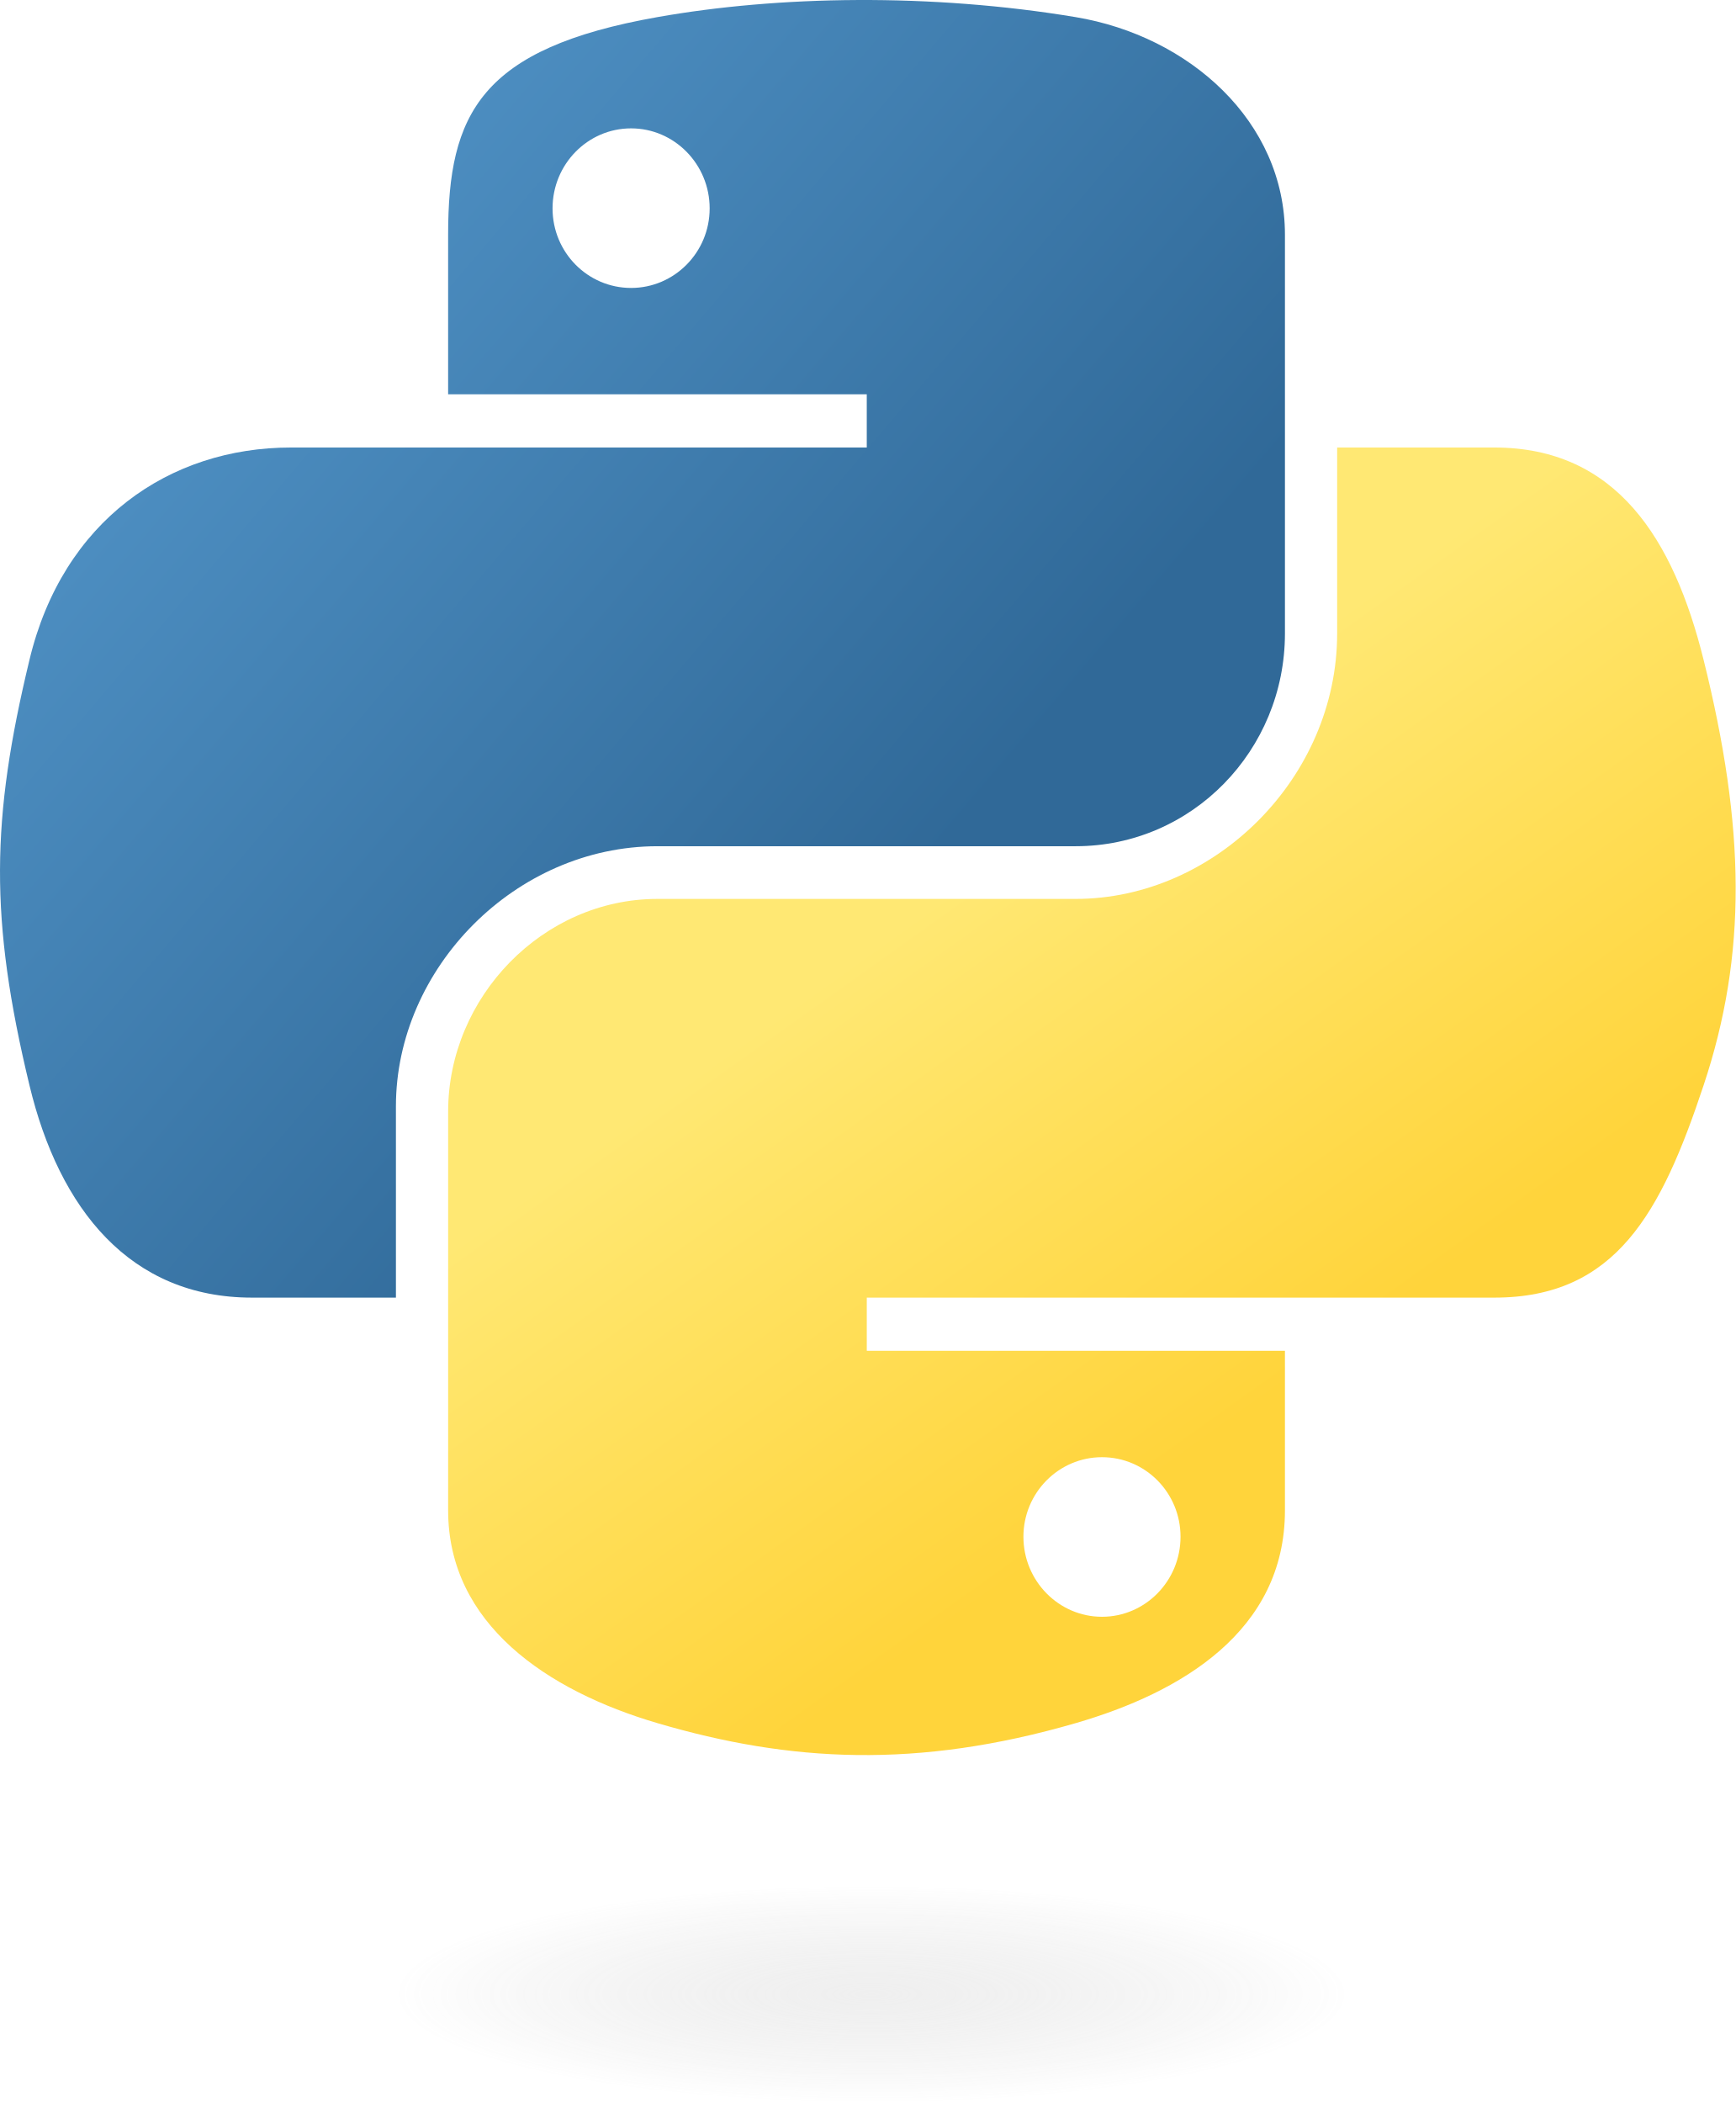
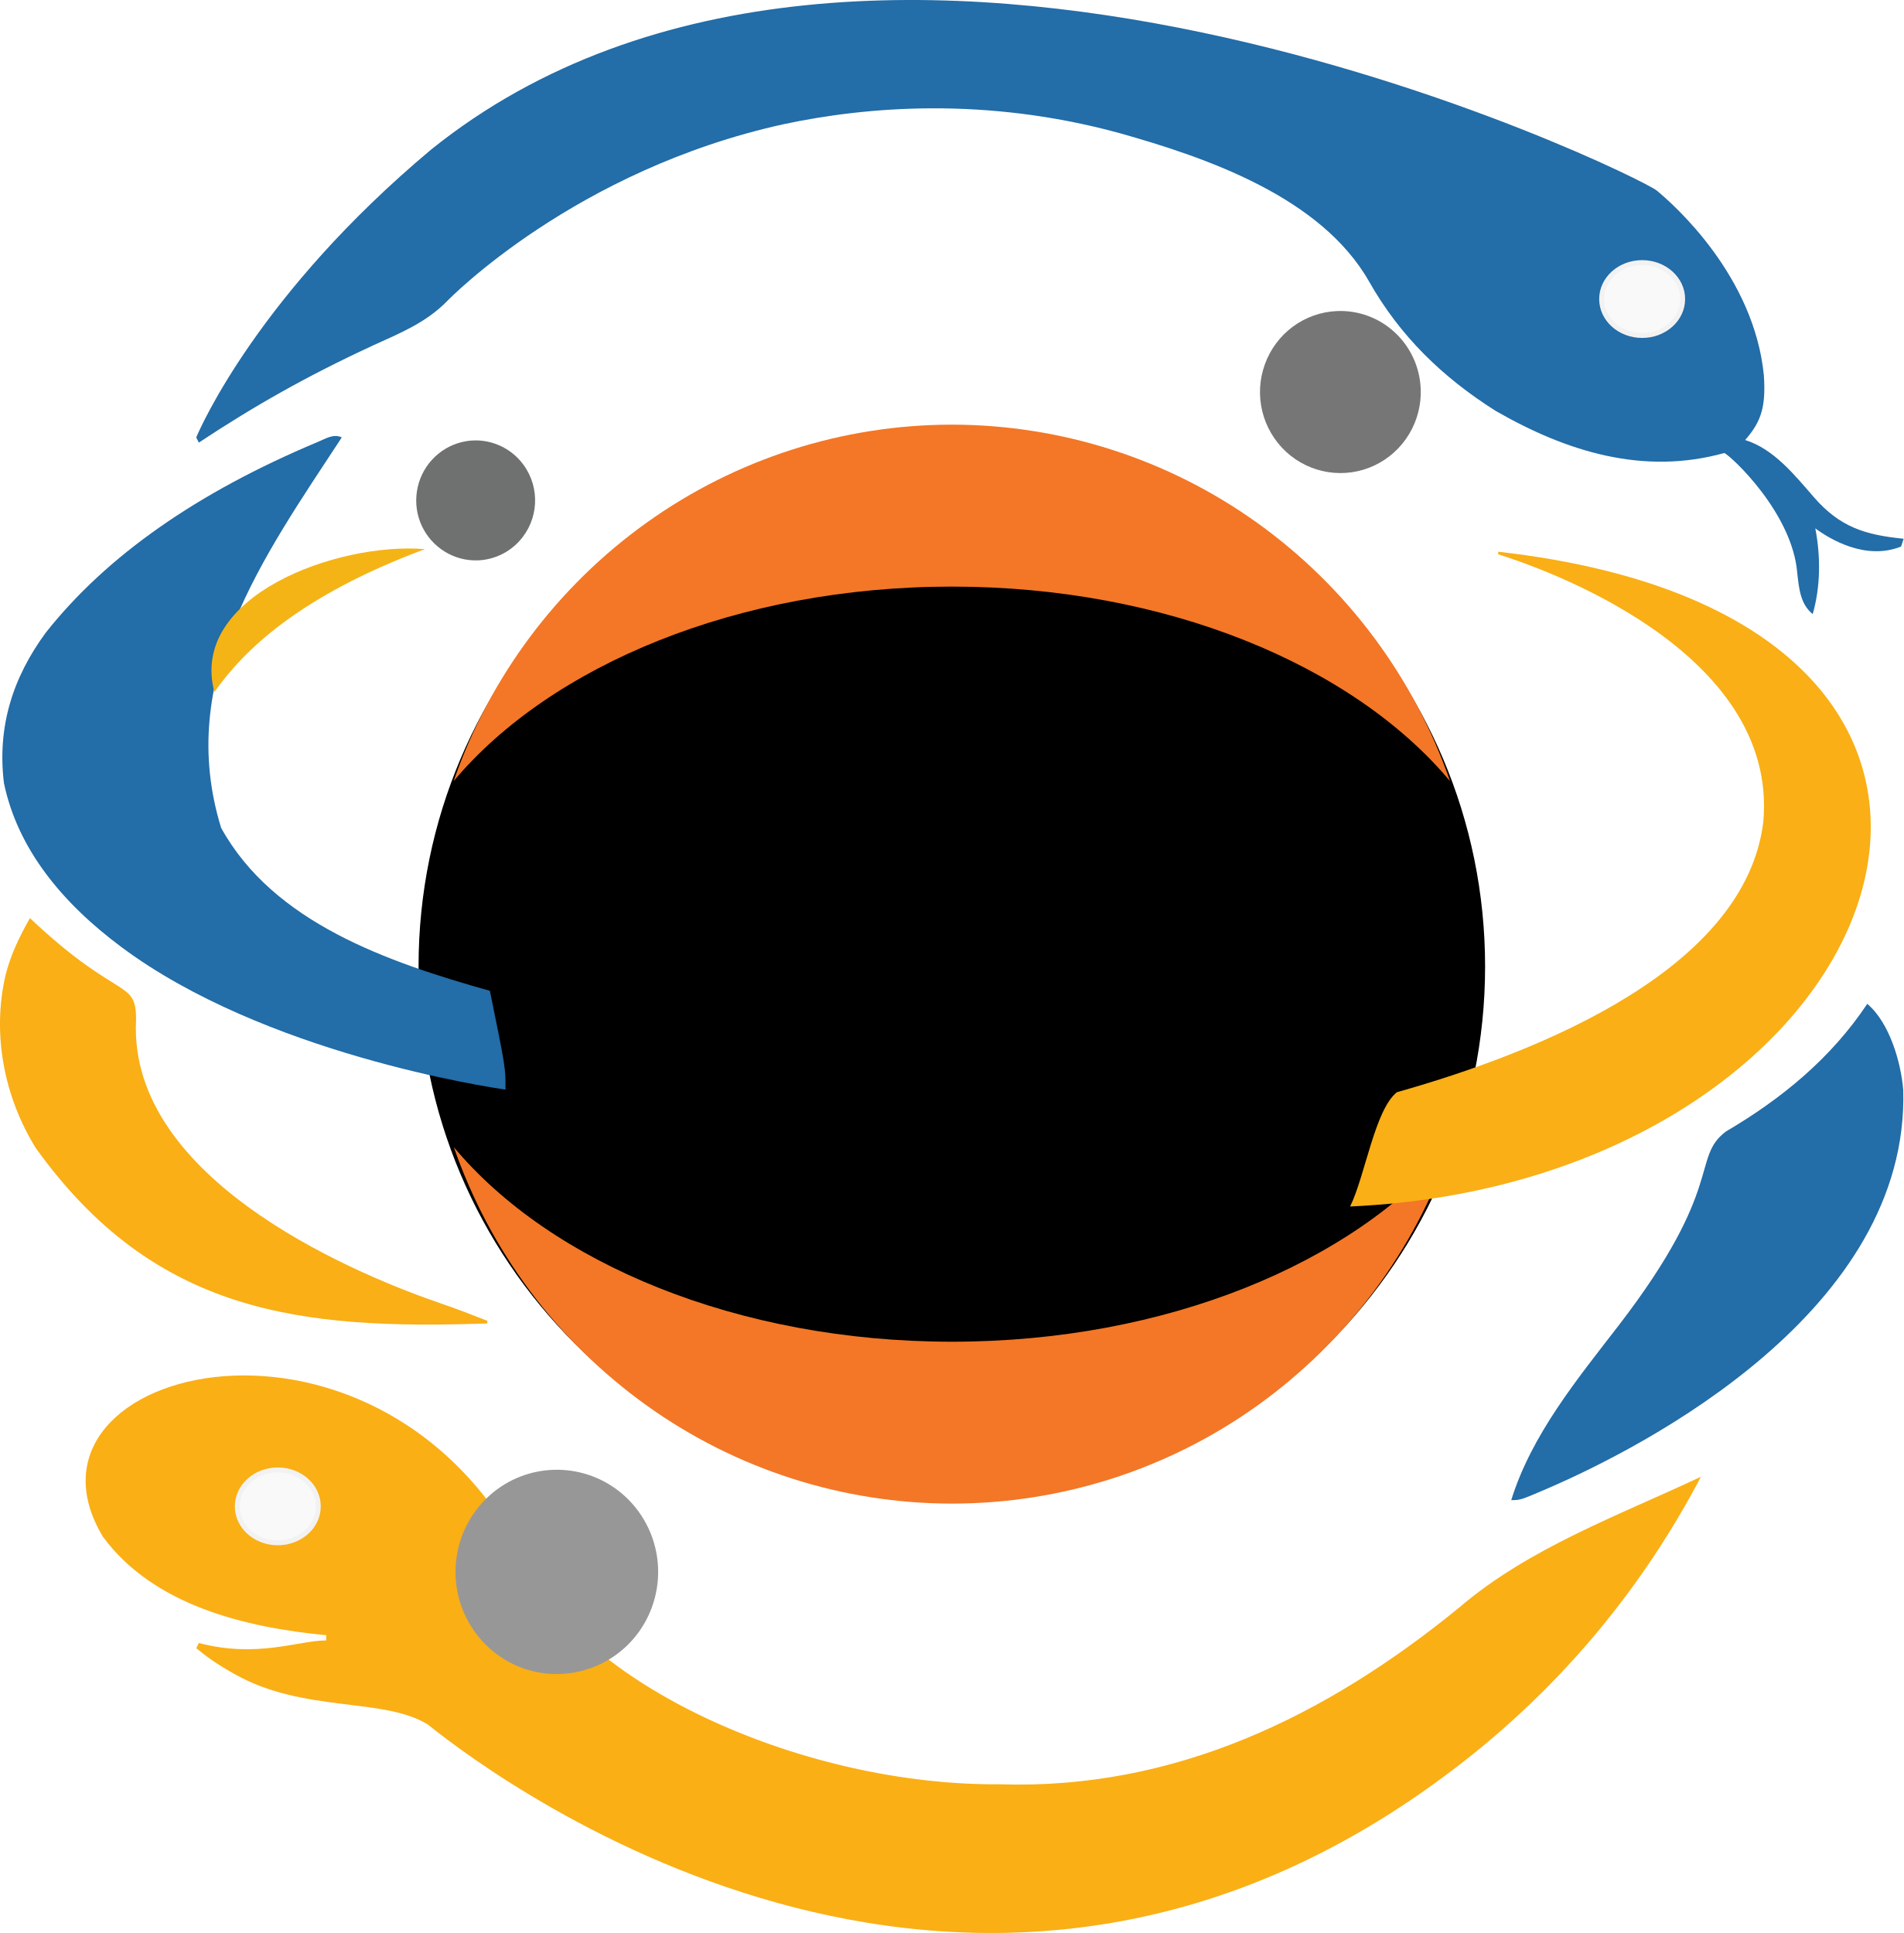
- <svg xmlns="http://www.w3.org/2000/svg" xmlns:xlink="http://www.w3.org/1999/xlink" version="1.0" id="svg2" width="83.371pt" height="101.001pt">
-   <defs id="defs4">
-     <linearGradient id="linearGradient2795">
-       <stop style="stop-color:#b8b8b8;stop-opacity:0.498;" offset="0" id="stop2797" />
-       <stop style="stop-color:#7f7f7f;stop-opacity:0;" offset="1" id="stop2799" />
-     </linearGradient>
-     <linearGradient id="linearGradient2787">
-       <stop style="stop-color:#7f7f7f;stop-opacity:0.5;" offset="0" id="stop2789" />
-       <stop style="stop-color:#7f7f7f;stop-opacity:0;" offset="1" id="stop2791" />
-     </linearGradient>
-     <linearGradient id="linearGradient3676">
-       <stop style="stop-color:#b2b2b2;stop-opacity:0.5;" offset="0" id="stop3678" />
-       <stop style="stop-color:#b3b3b3;stop-opacity:0;" offset="1" id="stop3680" />
-     </linearGradient>
-     <linearGradient id="linearGradient3236">
-       <stop style="stop-color:#f4f4f4;stop-opacity:1" offset="0" id="stop3244" />
-       <stop style="stop-color:white;stop-opacity:1" offset="1" id="stop3240" />
-     </linearGradient>
-     <linearGradient id="linearGradient4671">
-       <stop style="stop-color:#ffd43b;stop-opacity:1;" offset="0" id="stop4673" />
-       <stop style="stop-color:#ffe873;stop-opacity:1" offset="1" id="stop4675" />
-     </linearGradient>
-     <linearGradient id="linearGradient4689">
-       <stop style="stop-color:#5a9fd4;stop-opacity:1;" offset="0" id="stop4691" />
-       <stop style="stop-color:#306998;stop-opacity:1;" offset="1" id="stop4693" />
-     </linearGradient>
-     <linearGradient x1="224.24" y1="144.757" x2="-65.309" y2="144.757" id="linearGradient2987" xlink:href="#linearGradient4671" gradientUnits="userSpaceOnUse" gradientTransform="translate(100.2702,99.61116)" />
-     <linearGradient x1="172.942" y1="77.476" x2="26.67" y2="76.313" id="linearGradient2990" xlink:href="#linearGradient4689" gradientUnits="userSpaceOnUse" gradientTransform="translate(100.2702,99.61116)" />
-     <linearGradient xlink:href="#linearGradient4689" id="linearGradient2587" gradientUnits="userSpaceOnUse" gradientTransform="translate(100.2702,99.61116)" x1="172.942" y1="77.476" x2="26.67" y2="76.313" />
-     <linearGradient xlink:href="#linearGradient4671" id="linearGradient2589" gradientUnits="userSpaceOnUse" gradientTransform="translate(100.2702,99.61116)" x1="224.24" y1="144.757" x2="-65.309" y2="144.757" />
-     <linearGradient xlink:href="#linearGradient4689" id="linearGradient2248" gradientUnits="userSpaceOnUse" gradientTransform="translate(100.2702,99.61116)" x1="172.942" y1="77.476" x2="26.67" y2="76.313" />
-     <linearGradient xlink:href="#linearGradient4671" id="linearGradient2250" gradientUnits="userSpaceOnUse" gradientTransform="translate(100.2702,99.61116)" x1="224.24" y1="144.757" x2="-65.309" y2="144.757" />
-     <linearGradient xlink:href="#linearGradient4671" id="linearGradient2255" gradientUnits="userSpaceOnUse" gradientTransform="matrix(0.562541,0,0,0.567972,-11.5974,-7.60954)" x1="224.24" y1="144.757" x2="-65.309" y2="144.757" />
-     <linearGradient xlink:href="#linearGradient4689" id="linearGradient2258" gradientUnits="userSpaceOnUse" gradientTransform="matrix(0.562541,0,0,0.567972,-11.5974,-7.60954)" x1="172.942" y1="76.176" x2="26.67" y2="76.313" />
-     <radialGradient xlink:href="#linearGradient2795" id="radialGradient2801" cx="61.519" cy="132.286" fx="61.519" fy="132.286" r="29.037" gradientTransform="matrix(1,0,0,0.177966,0,108.7434)" gradientUnits="userSpaceOnUse" />
-     <linearGradient xlink:href="#linearGradient4671" id="linearGradient1475" gradientUnits="userSpaceOnUse" gradientTransform="matrix(0.562541,0,0,0.567972,-14.99112,-11.70237)" x1="150.961" y1="192.352" x2="112.031" y2="137.273" />
-     <linearGradient xlink:href="#linearGradient4689" id="linearGradient1478" gradientUnits="userSpaceOnUse" gradientTransform="matrix(0.562541,0,0,0.567972,-14.99112,-11.70237)" x1="26.649" y1="20.604" x2="135.665" y2="114.398" />
-     <radialGradient xlink:href="#linearGradient2795" id="radialGradient1480" gradientUnits="userSpaceOnUse" gradientTransform="matrix(1.7490565e-8,-0.239947,1.054668,3.7915457e-7,-83.7008,142.462)" cx="61.519" cy="132.286" fx="61.519" fy="132.286" r="29.037" />
-   </defs>
-   <path style="fill:url(#linearGradient1478);fill-opacity:1" d="M 54.919,9.1927421e-4 C 50.335,0.022 45.958,0.413 42.106,1.095 30.76,3.099 28.7,7.295 28.7,15.032 v 10.219 h 26.812 v 3.406 h -26.812 -10.062 c -7.792,0 -14.616,4.684 -16.75,13.594 -2.462,10.213 -2.571,16.586 0,27.25 1.906,7.938 6.458,13.594 14.25,13.594 h 9.219 v -12.25 c 0,-8.85 7.657,-16.656 16.75,-16.656 h 26.781 c 7.455,0 13.406,-6.138 13.406,-13.625 v -25.531 c 0,-7.266 -6.13,-12.725 -13.406,-13.937 C 64.282,0.328 59.502,-0.02 54.919,9.1927421e-4 Z m -14.5,8.219 c 2.77,0 5.031,2.299 5.031,5.125 -2e-6,2.816 -2.262,5.094 -5.031,5.094 -2.779,-1e-6 -5.031,-2.277 -5.031,-5.094 -10e-7,-2.826 2.252,-5.125 5.031,-5.125 z" id="path1948" />
-   <path style="fill:url(#linearGradient1475);fill-opacity:1" d="m 85.638,28.657 v 11.906 c 0,9.231 -7.826,17 -16.75,17 h -26.781 c -7.336,0 -13.406,6.278 -13.406,13.625 v 25.531 c 0,7.266 6.319,11.54 13.406,13.625 8.487,2.496 16.626,2.947 26.781,0 6.75,-1.954 13.406,-5.888 13.406,-13.625 V 86.501 h -26.781 v -3.406 h 26.781 13.406 c 7.792,0 10.696,-5.435 13.406,-13.594 2.799,-8.399 2.68,-16.476 0,-27.25 -1.926,-7.757 -5.604,-13.594 -13.406,-13.594 z m -15.062,64.656 c 2.779,3e-6 5.031,2.277 5.031,5.094 -2e-6,2.826 -2.252,5.125 -5.031,5.125 -2.77,0 -5.031,-2.299 -5.031,-5.125 2e-6,-2.816 2.262,-5.094 5.031,-5.094 z" id="path1950" />
-   <ellipse style="opacity:0.444;fill:url(#radialGradient1480);fill-opacity:1;fill-rule:nonzero;stroke:none;stroke-width:15.417;stroke-miterlimit:4;stroke-dasharray:none;stroke-opacity:1" id="path1894" cx="55.817" cy="127.701" rx="35.931" ry="6.967" />
+ <svg xmlns="http://www.w3.org/2000/svg" version="1.1" width="100" height="101.562" id="svg47" xml:space="preserve">
+   <defs id="defs47" />
+   <path d="m 27.83,82.474 c 3.014,6.127 14.412,11.358 24.705,11.275 9.161,0.292 17.111,-3.565 24.118,-9.287 3.67,-3.141 8.37,-4.832 12.699,-6.873 C 86.313,83.375 82.192,88.356 77.083,92.398 51.692,112.454 26.452,93.81 22.466,90.602 20.128,89.166 15.974,90.008 12.348,87.972 11.372,87.429 10.846,87.037 10.309,86.599 l 0.137,-0.273 c 3.091,0.808 5.234,-0.136 6.689,-0.136 V 85.916 C 12.871,85.505 8.059,84.349 5.407,80.743 -0.014,71.722 20.295,66.692 27.83,82.474 Z" fill="#faaf15" id="path2" style="stroke-width:0.137" />
+   <circle style="fill:#000000;fill-opacity:1;stroke:#000000;stroke-width:0.202;stroke-dashoffset:10;stroke-opacity:1" id="path49" cx="50" cy="50.781" r="27.912" />
+   <g id="g48" transform="matrix(0.09765625,0,0,0.09765625,17.40226,18.63018)">
+     <g id="g49" transform="matrix(5.729551,0,0,5.729551,-42.88359,-23.46513)">
+       <path d="m 109.766,7.281 a 7.691,7.691 0 0 1 -1.09,4.282 7.583,7.583 0 0 1 -3.262,2.949 7.49,7.49 0 0 1 -4.34,0.62 A 7.525,7.525 0 0 1 97.121,13.219 7.642,7.642 0 0 1 95.137,5 a 7.606,7.606 0 0 1 2.629,-3.531 7.509,7.509 0 0 1 4.136,-1.461 7.51,7.51 0 0 1 5.422,1.996 7.627,7.627 0 0 1 2.438,5.273 z m 0,0" fill="#767677" id="path1" />
+       <path d="M 65.758,96.79 C 45.66,96.79 28.109,89.426 18.992,78.523 a 49.95,49.95 0 0 0 18.102,24.254 49.251,49.251 0 0 0 28.676,9.215 49.279,49.279 0 0 0 28.675,-9.215 49.917,49.917 0 0 0 18.094,-24.254 C 103.406,89.426 85.855,96.79 65.758,96.79 Z m 0,0 M 65.75,25.883 c 20.098,0 37.652,7.367 46.766,18.265 A 49.95,49.95 0 0 0 94.414,19.895 49.27,49.27 0 0 0 65.742,10.675 49.27,49.27 0 0 0 37.07,19.895 49.909,49.909 0 0 0 18.97,44.148 C 28.102,33.27 45.652,25.883 65.75,25.883 Z m 0,0" fill="#f37726" id="path2-4" />
+       <path d="m 38.164,117.984 a 9.671,9.671 0 0 1 -1.371,5.399 9.5,9.5 0 0 1 -9.59,4.504 9.405,9.405 0 0 1 -4.98,-2.418 9.671,9.671 0 0 1 -2.809,-4.797 9.73,9.73 0 0 1 0.313,-5.567 9.624,9.624 0 0 1 3.328,-4.453 9.466,9.466 0 0 1 12.043,0.688 9.63,9.63 0 0 1 3.066,6.648 z m 0,0" fill="#989798" id="path3-2" />
+       <path d="m 21.285,23.418 a 5.53,5.53 0 0 1 -3.14,-0.816 5.627,5.627 0 0 1 -2.618,-5.672 5.612,5.612 0 0 1 1.407,-2.95 5.593,5.593 0 0 1 2.789,-1.664 5.46,5.46 0 0 1 3.238,0.184 5.539,5.539 0 0 1 2.586,1.969 5.66,5.66 0 0 1 -0.399,7.129 5.557,5.557 0 0 1 -3.867,1.82 z m 0,0" fill="#6f7070" id="path4" />
+     </g>
+   </g>
+   <path d="m 87.031,10.013 c 0.913,0.752 5.106,4.469 5.625,9.699 0.109,1.63 -0.114,2.418 -0.983,3.407 1.505,0.463 2.614,1.858 3.618,3.012 1.362,1.564 2.677,1.972 4.71,2.176 l -0.137,0.41 c -1.866,0.742 -3.734,-0.387 -4.505,-0.956 0.285,1.479 0.279,3.054 -0.137,4.505 -0.657,-0.537 -0.716,-1.352 -0.811,-2.15 -0.245,-3.163 -3.482,-6.16 -3.831,-6.314 -4.255,1.181 -8.274,-0.065 -12.016,-2.215 C 75.77,19.818 73.549,17.667 71.918,14.79 69.4,10.364 63.429,8.289 58.755,6.979 51.754,5.076 45.515,5.602 41.191,6.52 30.205,8.926 23.599,15.705 23.489,15.819 c -1.105,1.127 -2.433,1.667 -3.853,2.312 -3.617,1.67 -6.397,3.275 -9.191,5.124 L 10.308,22.982 C 10.551,22.407 13.626,15.411 22.649,7.857 45.672,-10.663 86.195,9.268 87.031,10.013 Z" fill="#236da8" id="path3" style="stroke-width:0.137" />
+   <path d="m 17.954,22.982 c -4.139,6.323 -8.755,12.666 -6.338,20.515 2.754,4.987 8.744,7.048 14.119,8.563 0.826,4.054 0.826,4.054 0.819,5.188 C 25.692,57.125 13.855,55.357 6.35,49.739 3.26,47.435 0.925,44.601 0.206,41.139 -0.15,38.188 0.663,35.607 2.408,33.236 5.595,29.207 10.352,25.878 16.691,23.221 c 0.419,-0.17 0.819,-0.447 1.263,-0.239 z" fill="#236da8" id="path5" style="stroke-width:0.137" />
+   <path d="M 78.703,28.989 C 111.013,32.625 99.711,62.099 70.922,63.391 71.713,61.781 72.217,58.315 73.38,57.386 81.148,55.193 91.687,50.835 92.628,43.187 93.445,34.095 80.804,29.778 78.703,29.125 Z" fill="#f9af15" id="path6" style="stroke-width:0.137" />
+   <path d="m 98.089,52.743 c 1.176,0.998 1.77,3.077 1.889,4.521 0.331,11.592 -13.581,18.739 -18.697,20.948 -1.411,0.606 -1.411,0.606 -1.895,0.606 1.066,-3.436 3.468,-6.356 5.634,-9.165 5.64,-7.327 3.799,-8.802 5.641,-10.202 2.924,-1.714 5.531,-3.857 7.427,-6.707 z" fill="#236da8" id="path9" style="stroke-width:0.137" />
+   <path d="m 1.572,48.238 c 4.943,4.676 5.688,2.991 5.563,5.793 0,8.295 12.089,13.109 16.055,14.464 0.812,0.278 1.611,0.586 2.409,0.902 v 0.137 C 15.824,69.872 8.133,69.043 1.876,60.314 0.22,57.636 -0.422,54.356 0.283,51.267 0.552,50.176 1.021,49.213 1.572,48.238 Z" fill="#f9af15" id="path11" style="stroke-width:0.137" />
+   <path d="m 22.322,28.852 c -6.615,2.464 -9.538,5.343 -11.058,7.508 -1.354,-5.03 6.443,-7.888 11.058,-7.508 z" fill="#f5b416" id="path15" style="stroke-width:0.137" />
+   <ellipse style="fill:#f9f9f9;fill-opacity:1;stroke:#f2f2f2;stroke-width:0.258;stroke-dashoffset:10" id="path47" cx="14.593" cy="79.146" rx="2.128" ry="1.915" />
+   <ellipse style="fill:#f9f9f9;fill-opacity:1;stroke:#f2f2f2;stroke-width:0.258;stroke-dashoffset:10" id="path47-0" cx="86.263" cy="15.712" rx="2.128" ry="1.915" />
</svg>
